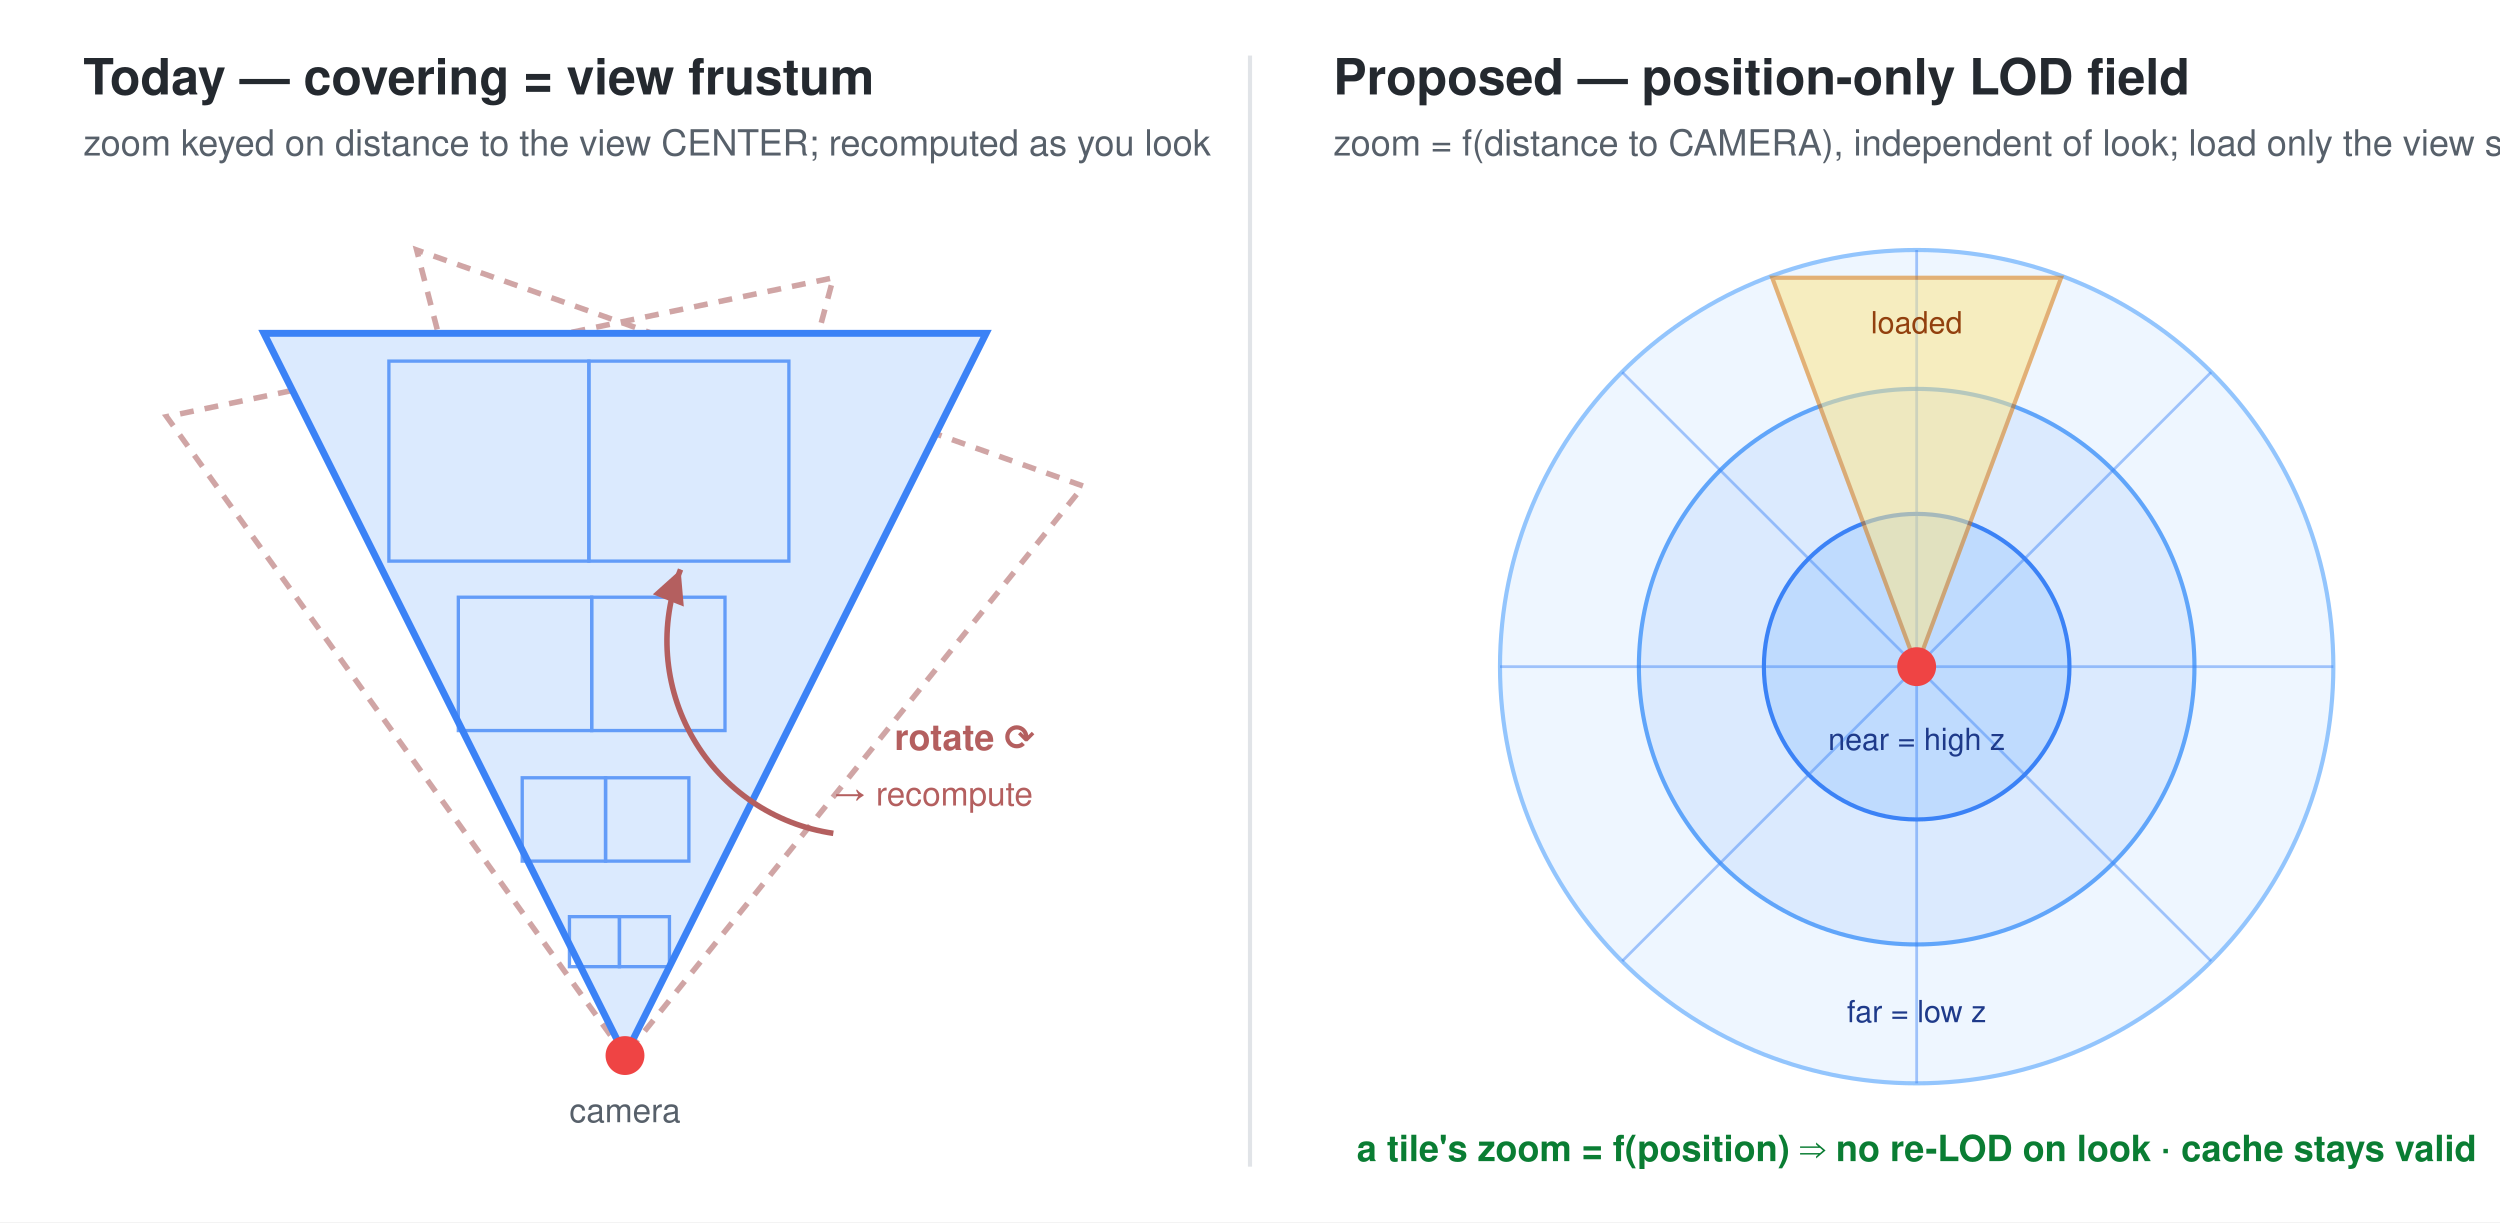
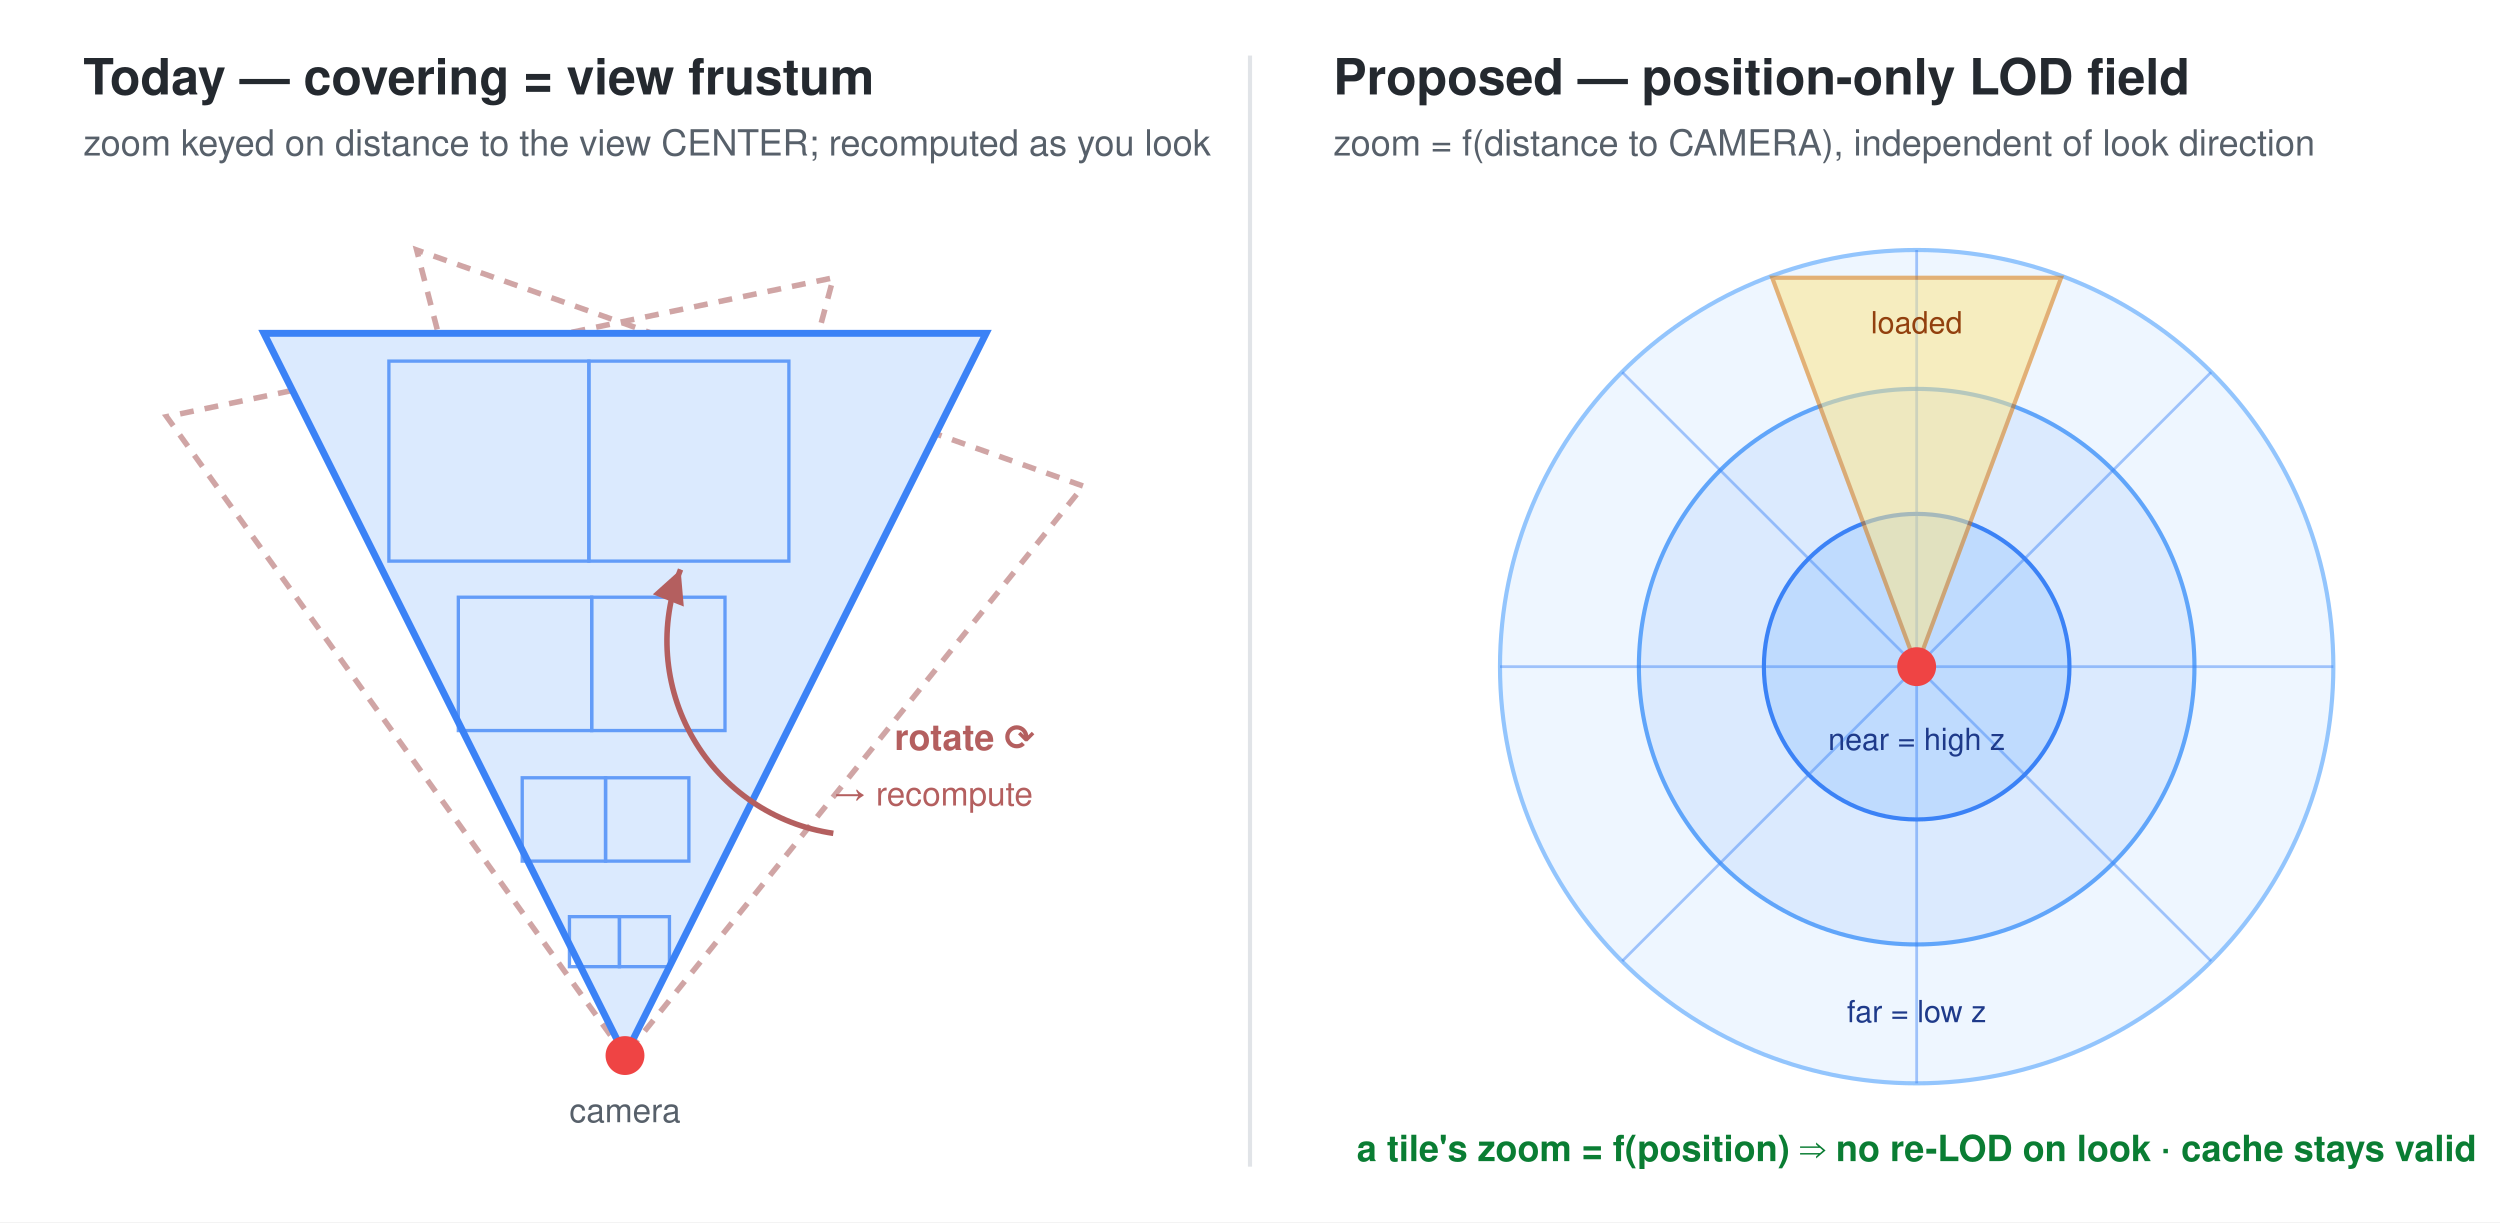
<svg xmlns="http://www.w3.org/2000/svg" width="900" height="440" viewBox="0 0 900 440" font-family="-apple-system,Segoe UI,Helvetica,Arial,sans-serif">
  <rect width="900" height="440" fill="#ffffff" />
  <text x="30" y="34" font-size="18" font-weight="700" fill="#24292f">Today — covering = view frustum</text>
  <text x="30" y="56" font-size="13" fill="#57606a">zoom keyed on distance to the view CENTER; recomputed as you look</text>
  <g stroke="#d0a5a5" stroke-width="2" fill="none" stroke-dasharray="5 4">
    <path d="M225 380 L60 150 L300 100 Z" />
    <path d="M225 380 L150 90 L390 175 Z" />
  </g>
  <path d="M225 380 L95 120 L355 120 Z" fill="#dbeafe" stroke="#3b82f6" stroke-width="2.5" />
  <g stroke="#3b82f6" fill="none" stroke-width="1.2" opacity="0.75">
    <rect x="205" y="330" width="18" height="18" />
    <rect x="223" y="330" width="18" height="18" />
    <rect x="188" y="280" width="30" height="30" />
    <rect x="218" y="280" width="30" height="30" />
    <rect x="165" y="215" width="48" height="48" />
    <rect x="213" y="215" width="48" height="48" />
    <rect x="140" y="130" width="72" height="72" />
    <rect x="212" y="130" width="72" height="72" />
  </g>
  <circle cx="225" cy="380" r="7" fill="#ef4444" />
  <text x="225" y="404" font-size="12" fill="#57606a" text-anchor="middle">camera</text>
  <path d="M300 300 a70 70 0 0 1 -55 -95" fill="none" stroke="#b45f5f" stroke-width="2" marker-end="url(#arw)" />
  <text x="322" y="270" font-size="13" fill="#b45f5f" font-weight="600">rotate ⟳</text>
  <text x="300" y="290" font-size="12" fill="#b45f5f">→ recompute</text>
  <line x1="450" y1="20" x2="450" y2="420" stroke="#e1e4e8" stroke-width="1.5" />
  <text x="480" y="34" font-size="18" font-weight="700" fill="#24292f">Proposed — position-only LOD field</text>
-   <text x="480" y="56" font-size="13" fill="#57606a">zoom = f(distance to CAMERA), independent of look; load only the view slice</text>
+   <text x="480" y="56" font-size="13" fill="#57606a">zoom = f(distance to CAMERA), independent of look direction</text>
  <g transform="translate(690,240)">
    <circle r="150" fill="#eef6ff" stroke="#93c5fd" stroke-width="1.5" />
    <circle r="100" fill="#dbeafe" stroke="#60a5fa" stroke-width="1.5" />
    <circle r="55" fill="#bfdbfe" stroke="#3b82f6" stroke-width="1.5" />
    <g stroke="#3b82f6" stroke-width="1" opacity="0.45">
      <line x1="0" y1="-150" x2="0" y2="150" />
      <line x1="-150" y1="0" x2="150" y2="0" />
      <line x1="-106" y1="-106" x2="106" y2="106" />
      <line x1="-106" y1="106" x2="106" y2="-106" />
    </g>
    <path d="M0 0 L52 -140 L-52 -140 Z" fill="#fde68a" opacity="0.55" stroke="#d97706" stroke-width="1.5" />
    <text x="0" y="-120" font-size="11" fill="#92400e" text-anchor="middle">loaded</text>
    <text x="0" y="30" font-size="11" fill="#1e3a8a" text-anchor="middle">near = high z</text>
    <text x="0" y="128" font-size="11" fill="#1e3a8a" text-anchor="middle">far = low z</text>
    <circle cx="0" cy="0" r="7" fill="#ef4444" />
  </g>
  <text x="690" y="418" font-size="13" fill="#0a7d33" font-weight="600" text-anchor="middle">a tile's zoom = f(position) ⇒ no re-LOD on look · cache stays valid</text>
  <defs>
    <marker id="arw" markerWidth="9" markerHeight="9" refX="6" refY="3" orient="auto">
      <path d="M0 0 L6 3 L0 6 z" fill="#b45f5f" />
    </marker>
  </defs>
</svg>
